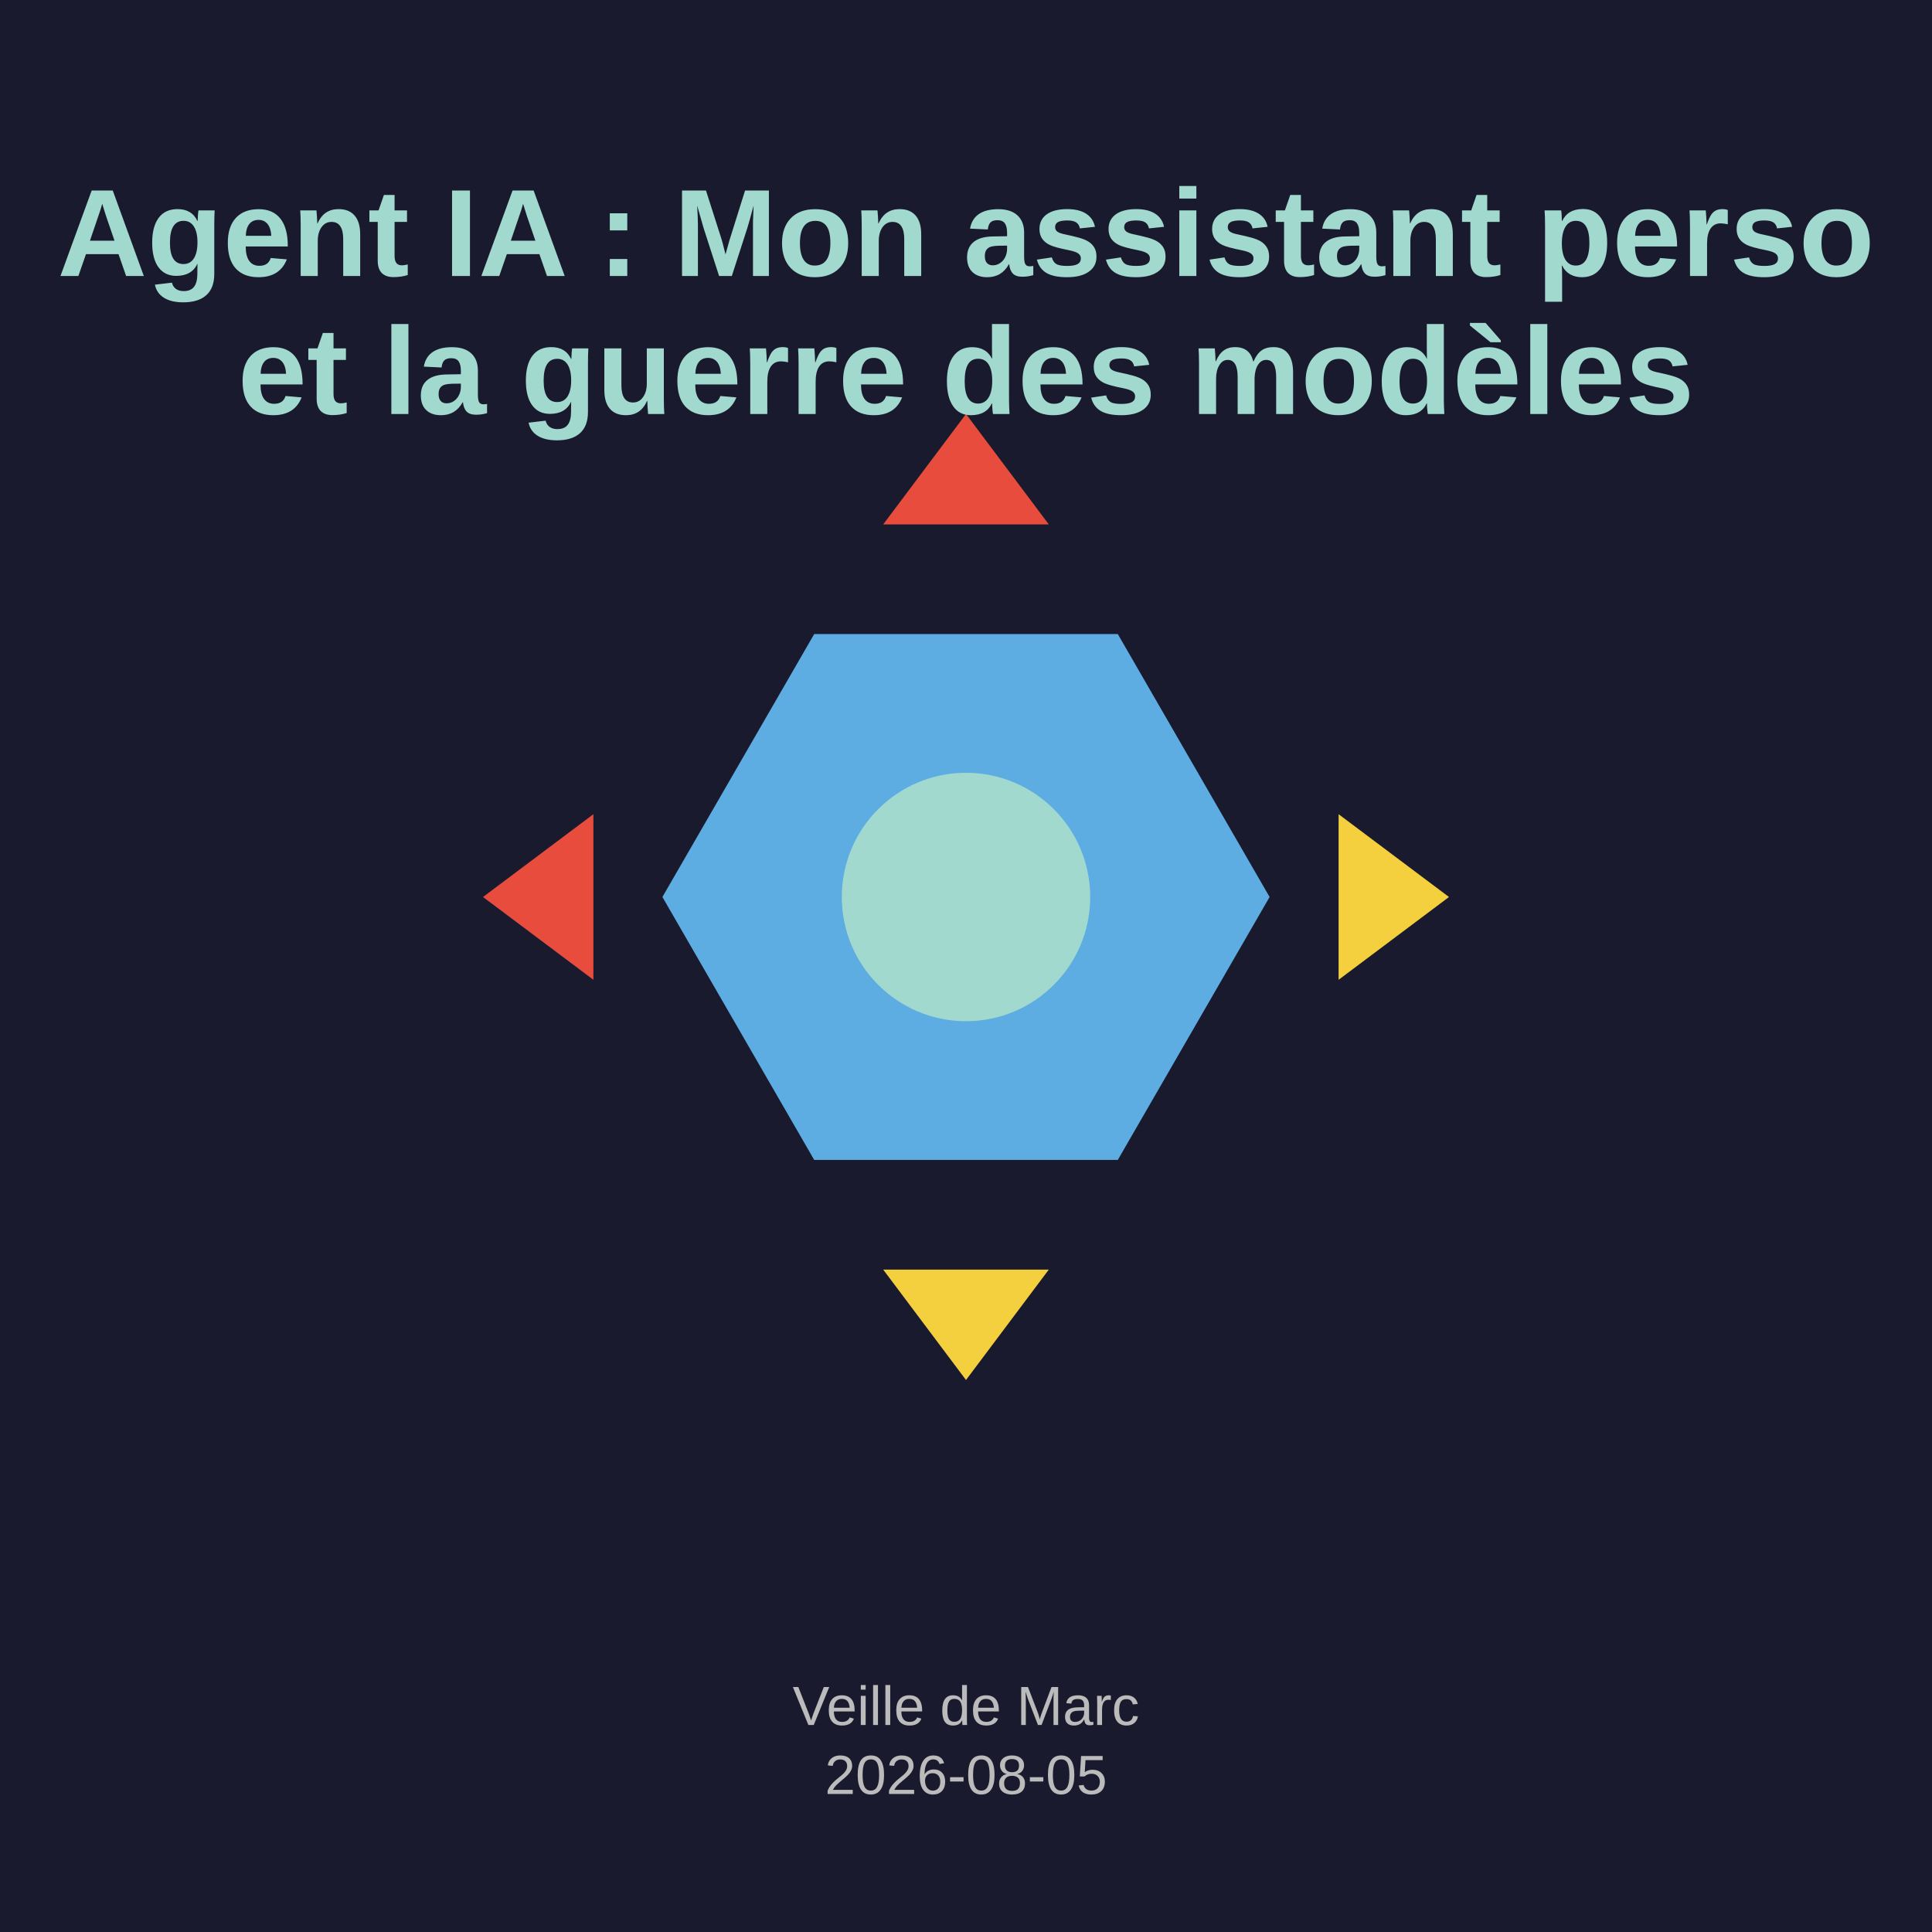
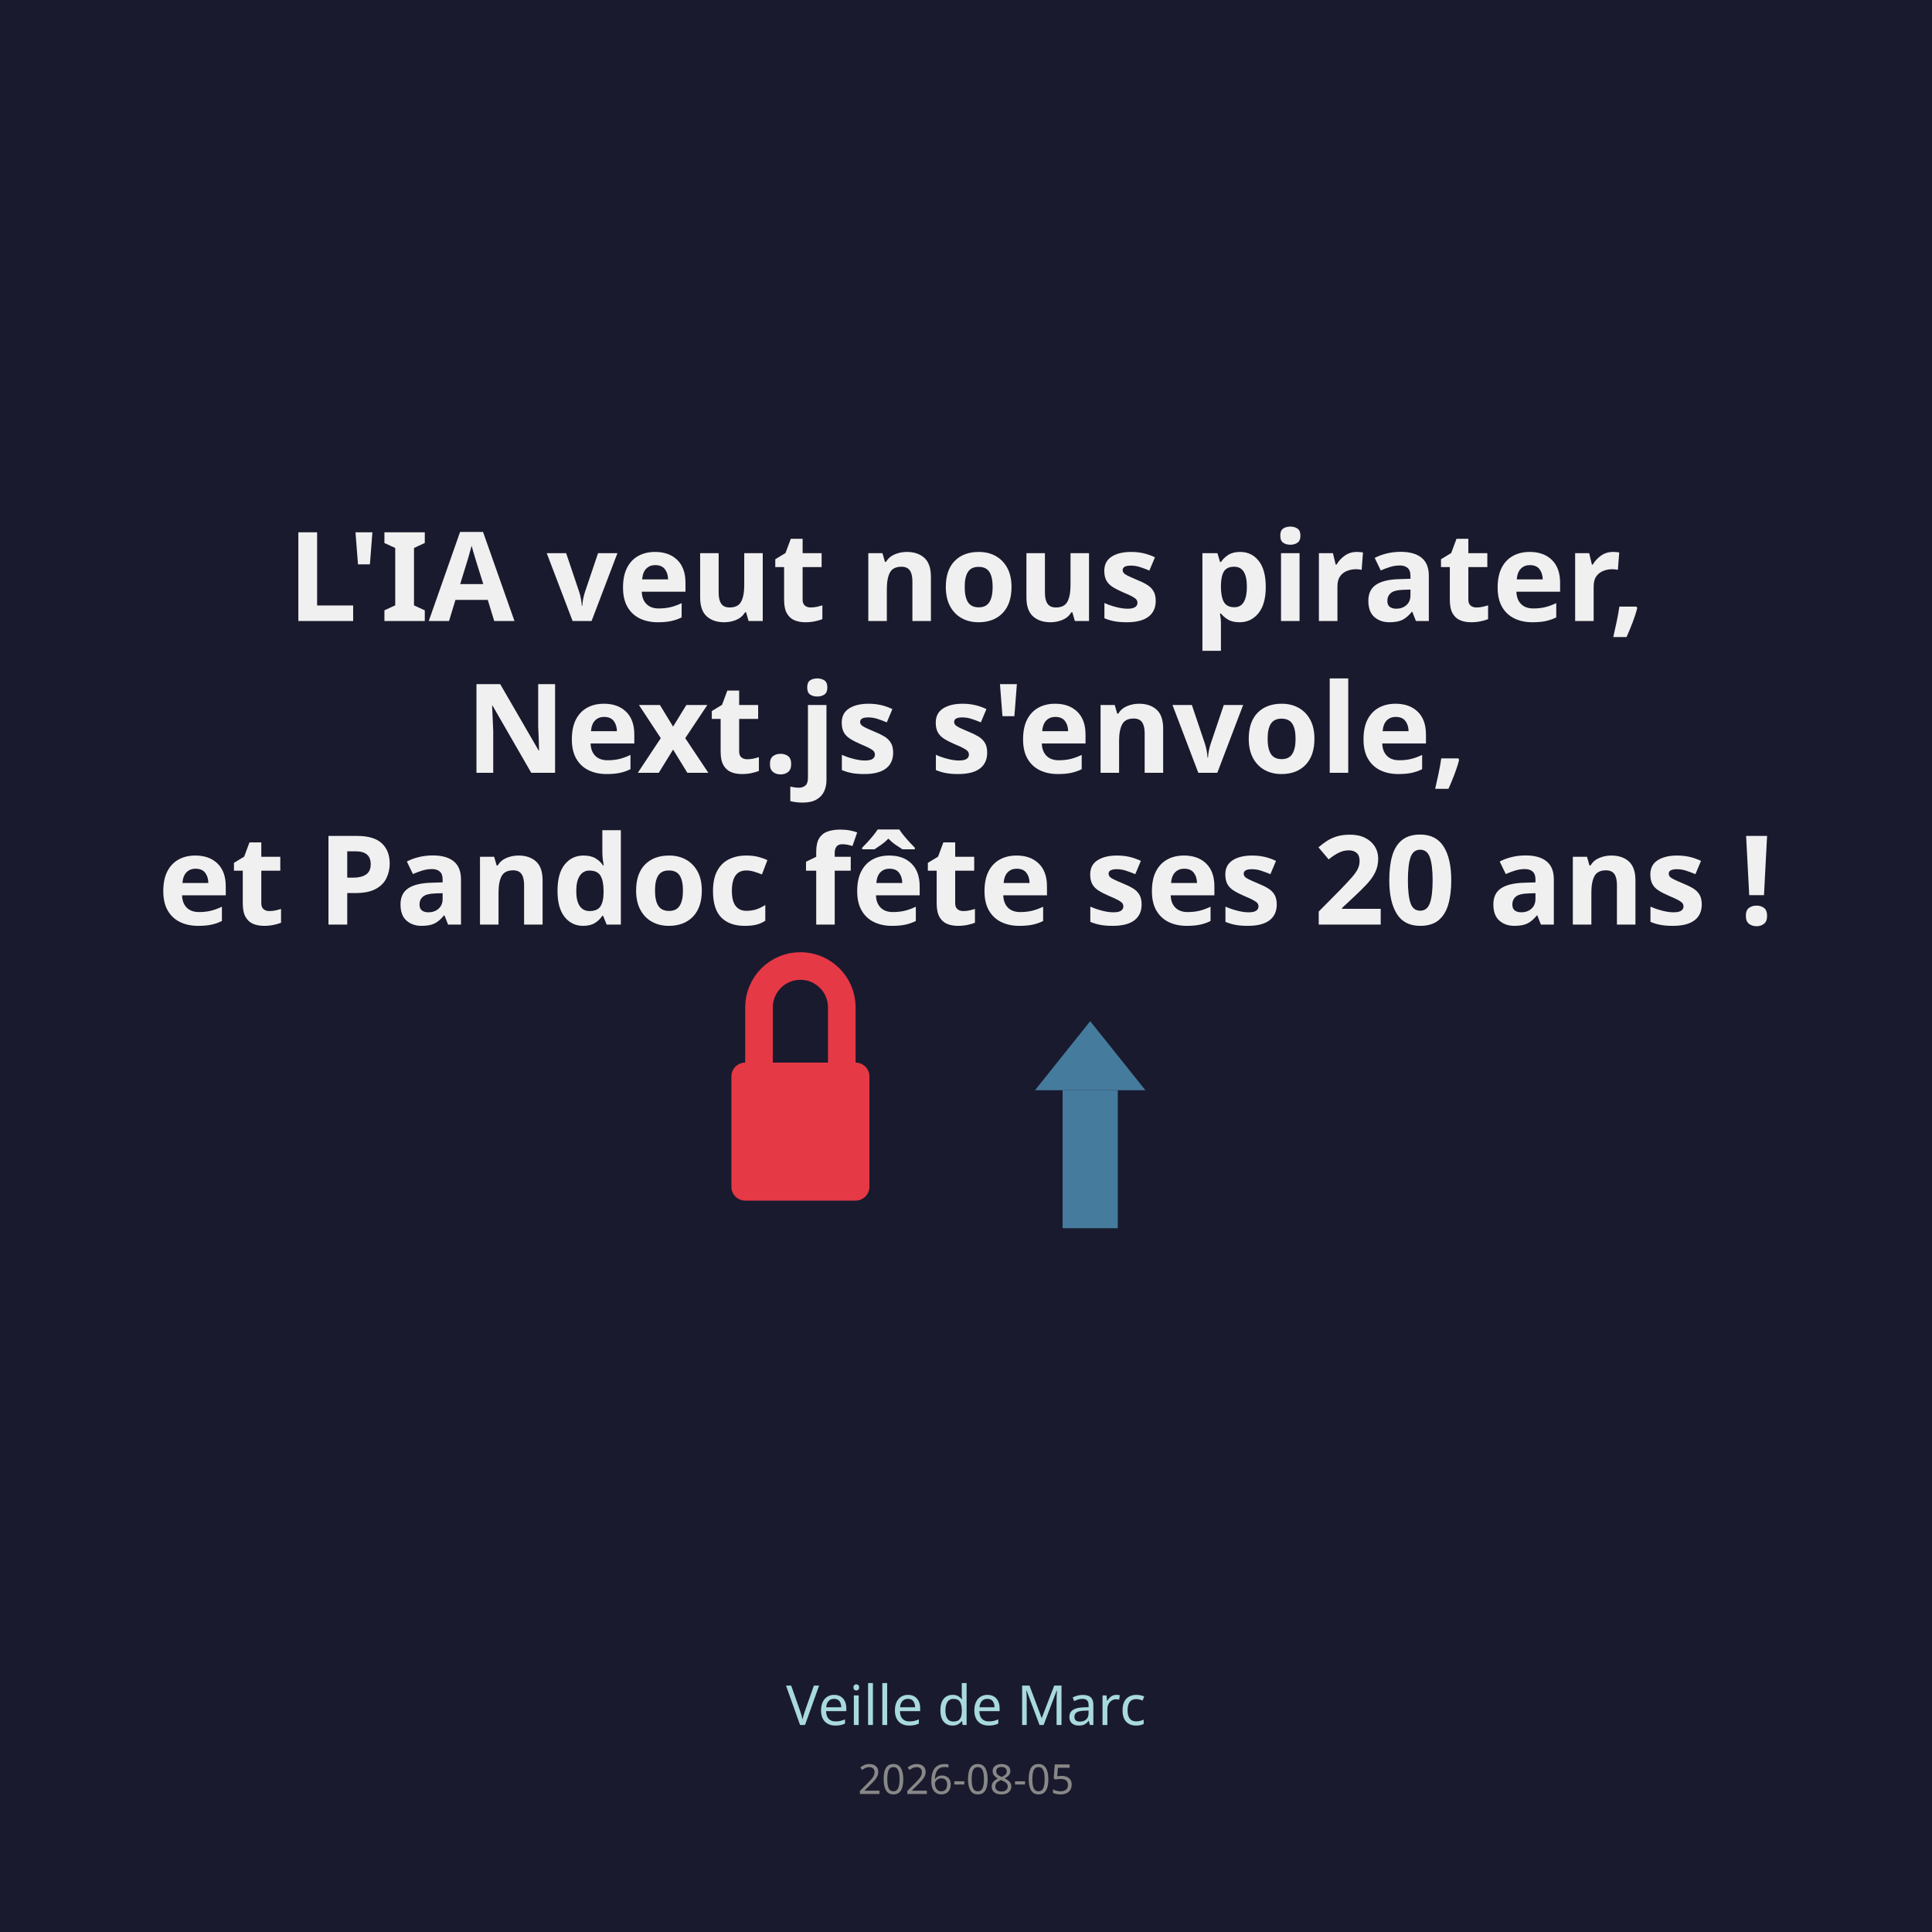
<svg xmlns="http://www.w3.org/2000/svg" width="1400" height="1400" viewBox="0 0 1400 1400">
  <rect x="0" y="0" width="1400" height="1400" fill="#1a1a2e" />
-   <g transform="translate(700, 650)">
-     <path d="M 220 0 L 110 190.526 L -110 190.526 L -220 0 L -110 -190.526 L 110 -190.526 Z" fill="#5dade2" />
-     <circle cx="0" cy="0" r="90" fill="#a2d9ce" />
-     <polygon points="-350,0 -270,-60 -270,60" fill="#e74c3c" />
-     <polygon points="0,-350 -60,-270 60,-270" fill="#e74c3c" />
-     <polygon points="350,0 270,-60 270,60" fill="#f4d03f" />
-     <polygon points="0,350 -60,270 60,270" fill="#f4d03f" />
-   </g>
-   <text x="700" y="200" font-family="Segoe UI, Arial, sans-serif" font-size="90" fill="#a2d9ce" text-anchor="middle" font-weight="bold">Agent IA : Mon assistant perso</text>
-   <text x="700" y="300" font-family="Segoe UI, Arial, sans-serif" font-size="90" fill="#a2d9ce" text-anchor="middle" font-weight="bold">et la guerre des modèles</text>
-   <text x="700" y="1250" font-family="Segoe UI, Arial, sans-serif" font-size="40" fill="#bbbbbb" text-anchor="middle">Veille de Marc</text>
-   <text x="700" y="1300" font-family="Segoe UI, Arial, sans-serif" font-size="40" fill="#bbbbbb" text-anchor="middle">2026-08-05</text>
+   <text x="700" y="450" font-family="sans-serif" font-size="90" fill="#f0f0f0" text-anchor="middle" font-weight="bold">L'IA veut nous pirater,</text>
+   <text x="700" y="560" font-family="sans-serif" font-size="90" fill="#f0f0f0" text-anchor="middle" font-weight="bold">Next.js s'envole,</text>
+   <text x="700" y="670" font-family="sans-serif" font-size="90" fill="#f0f0f0" text-anchor="middle" font-weight="bold">et Pandoc fête ses 20 ans !</text>
+   <rect x="530" y="770" width="100" height="100" rx="10" ry="10" fill="#e63946" />
+   <path d="M550 770 V730 A30 30 0 0 1 610 730 V770" fill="none" stroke="#e63946" stroke-width="20" stroke-linecap="round" />
+   <rect x="770" y="790" width="40" height="100" fill="#457b9d" />
+   <polygon points="750,790 830,790 790,740" fill="#457b9d" />
+   <text x="700" y="1250" font-family="sans-serif" font-size="40" fill="#a8dadc" text-anchor="middle">Veille de Marc</text>
+   <text x="700" y="1300" font-family="sans-serif" font-size="30" fill="#888888" text-anchor="middle">2026-08-05</text>
</svg>
